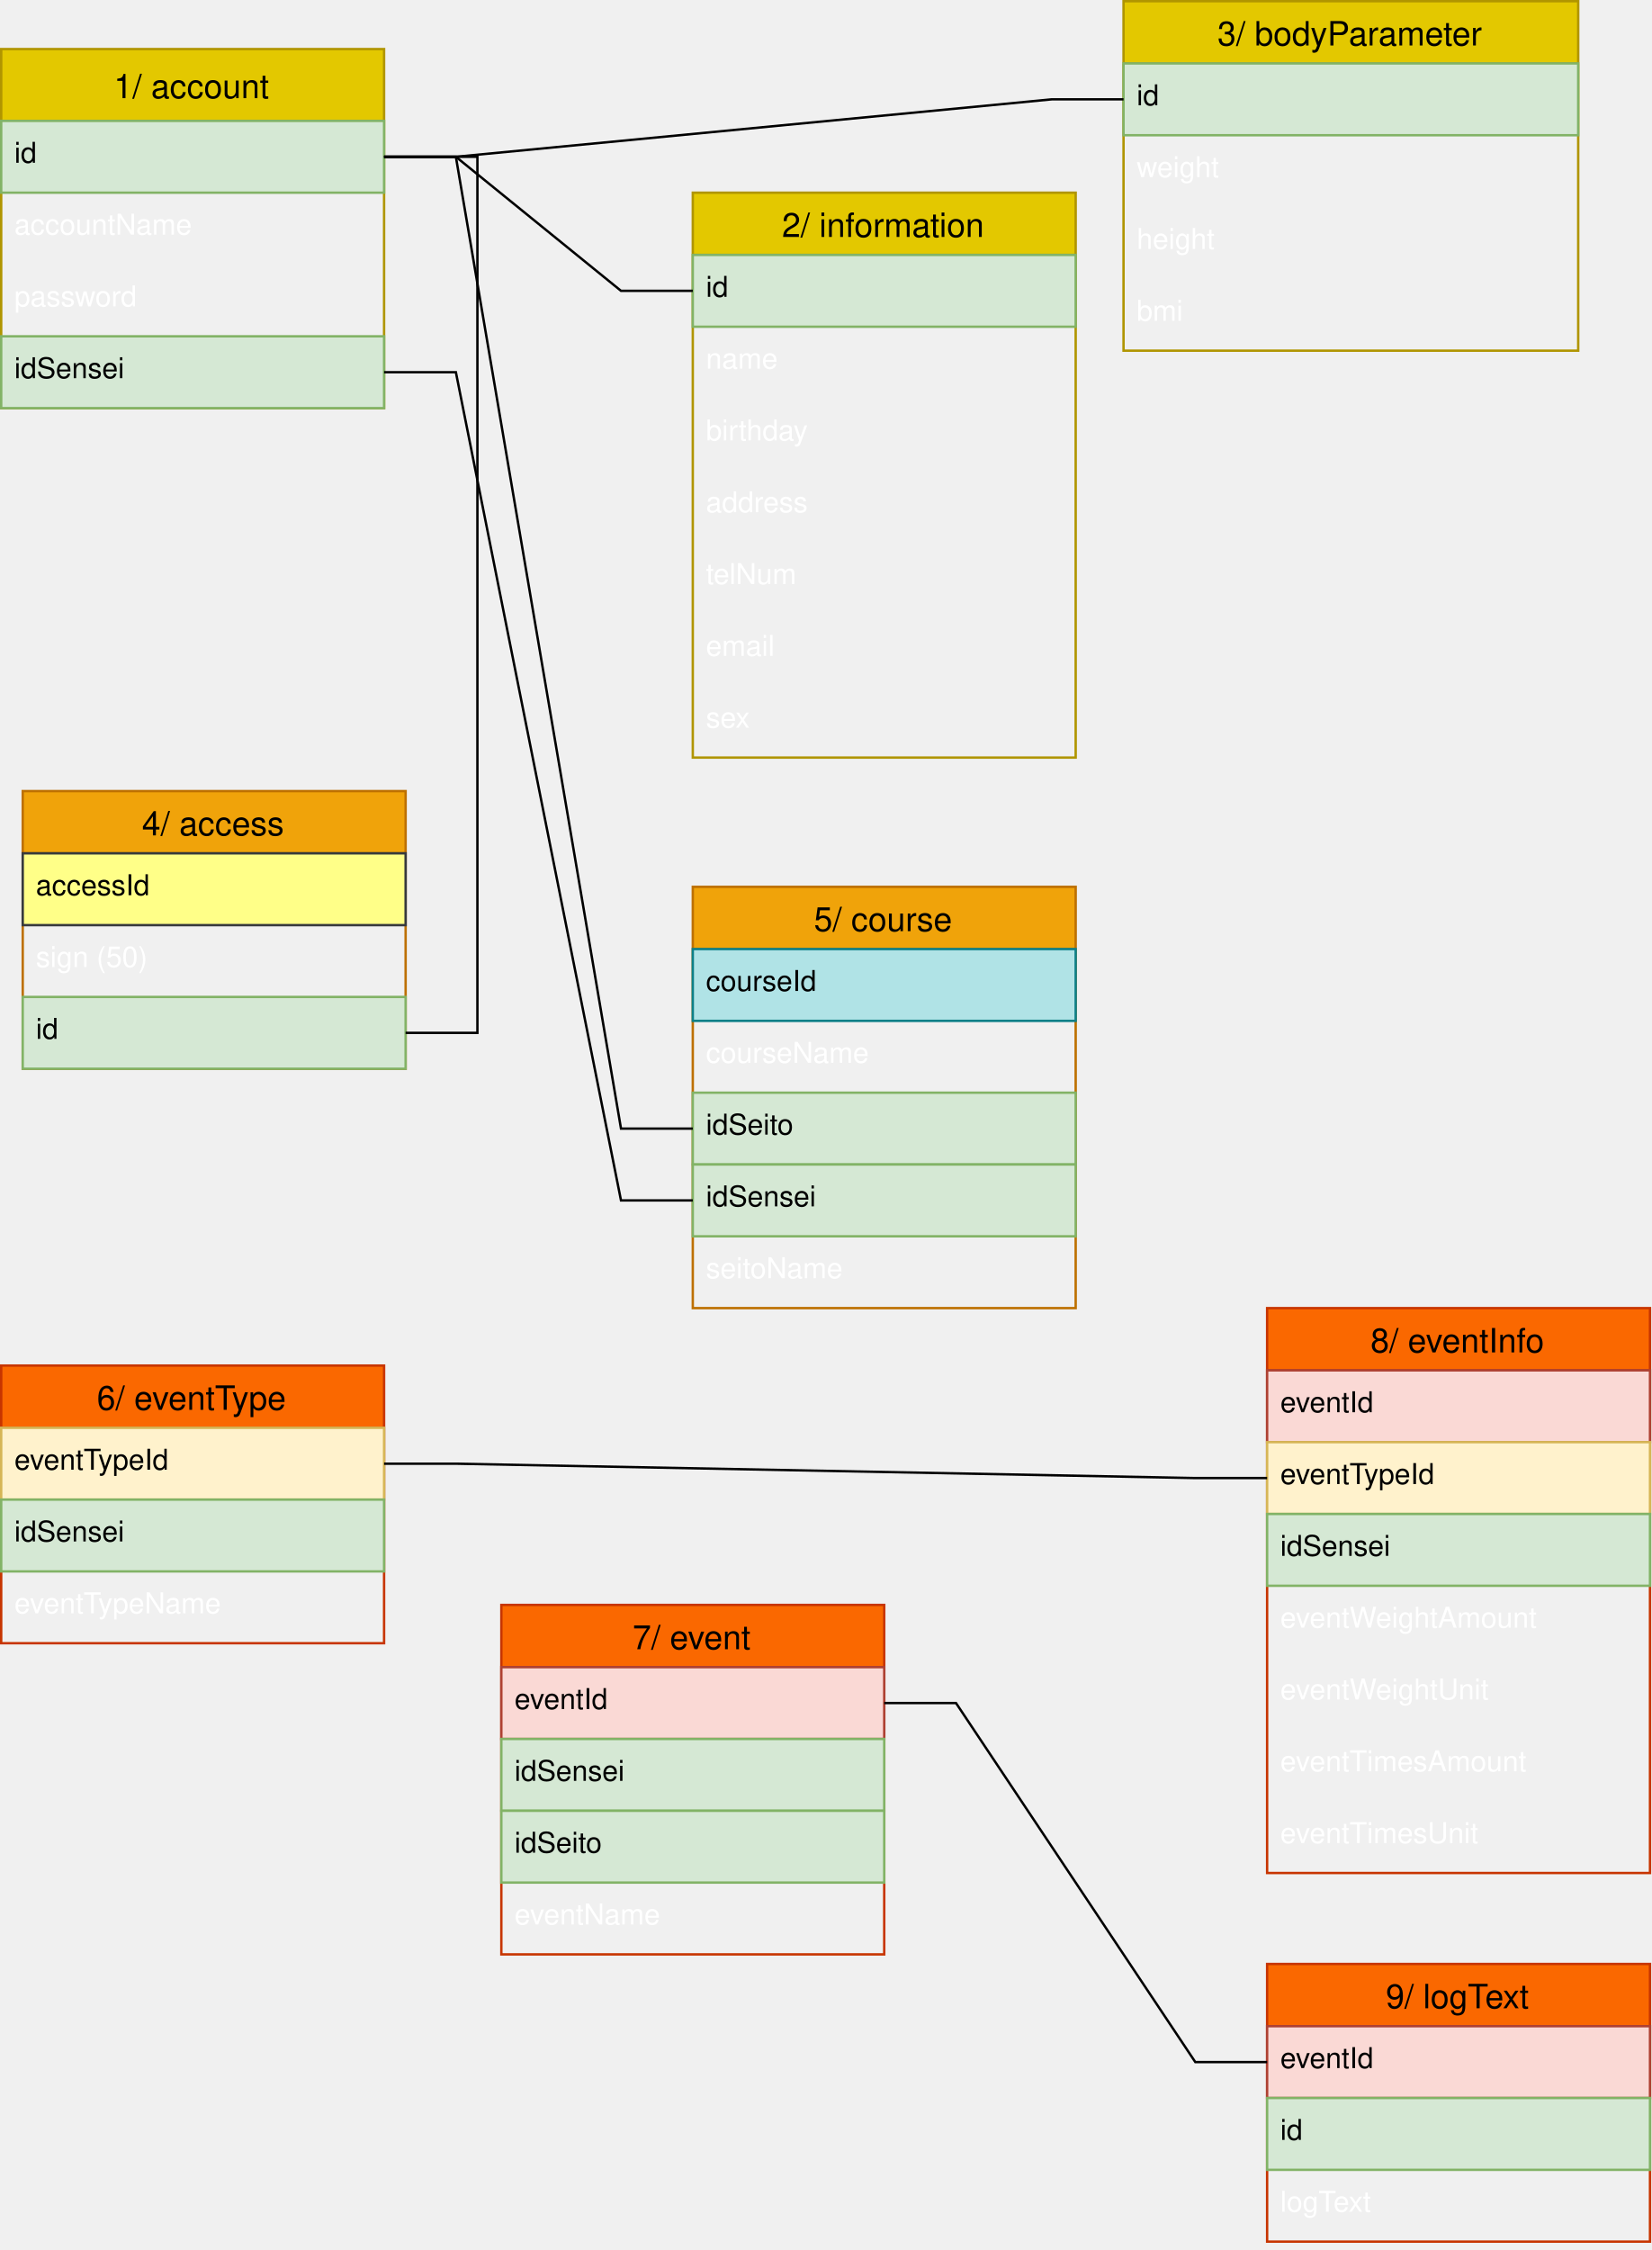
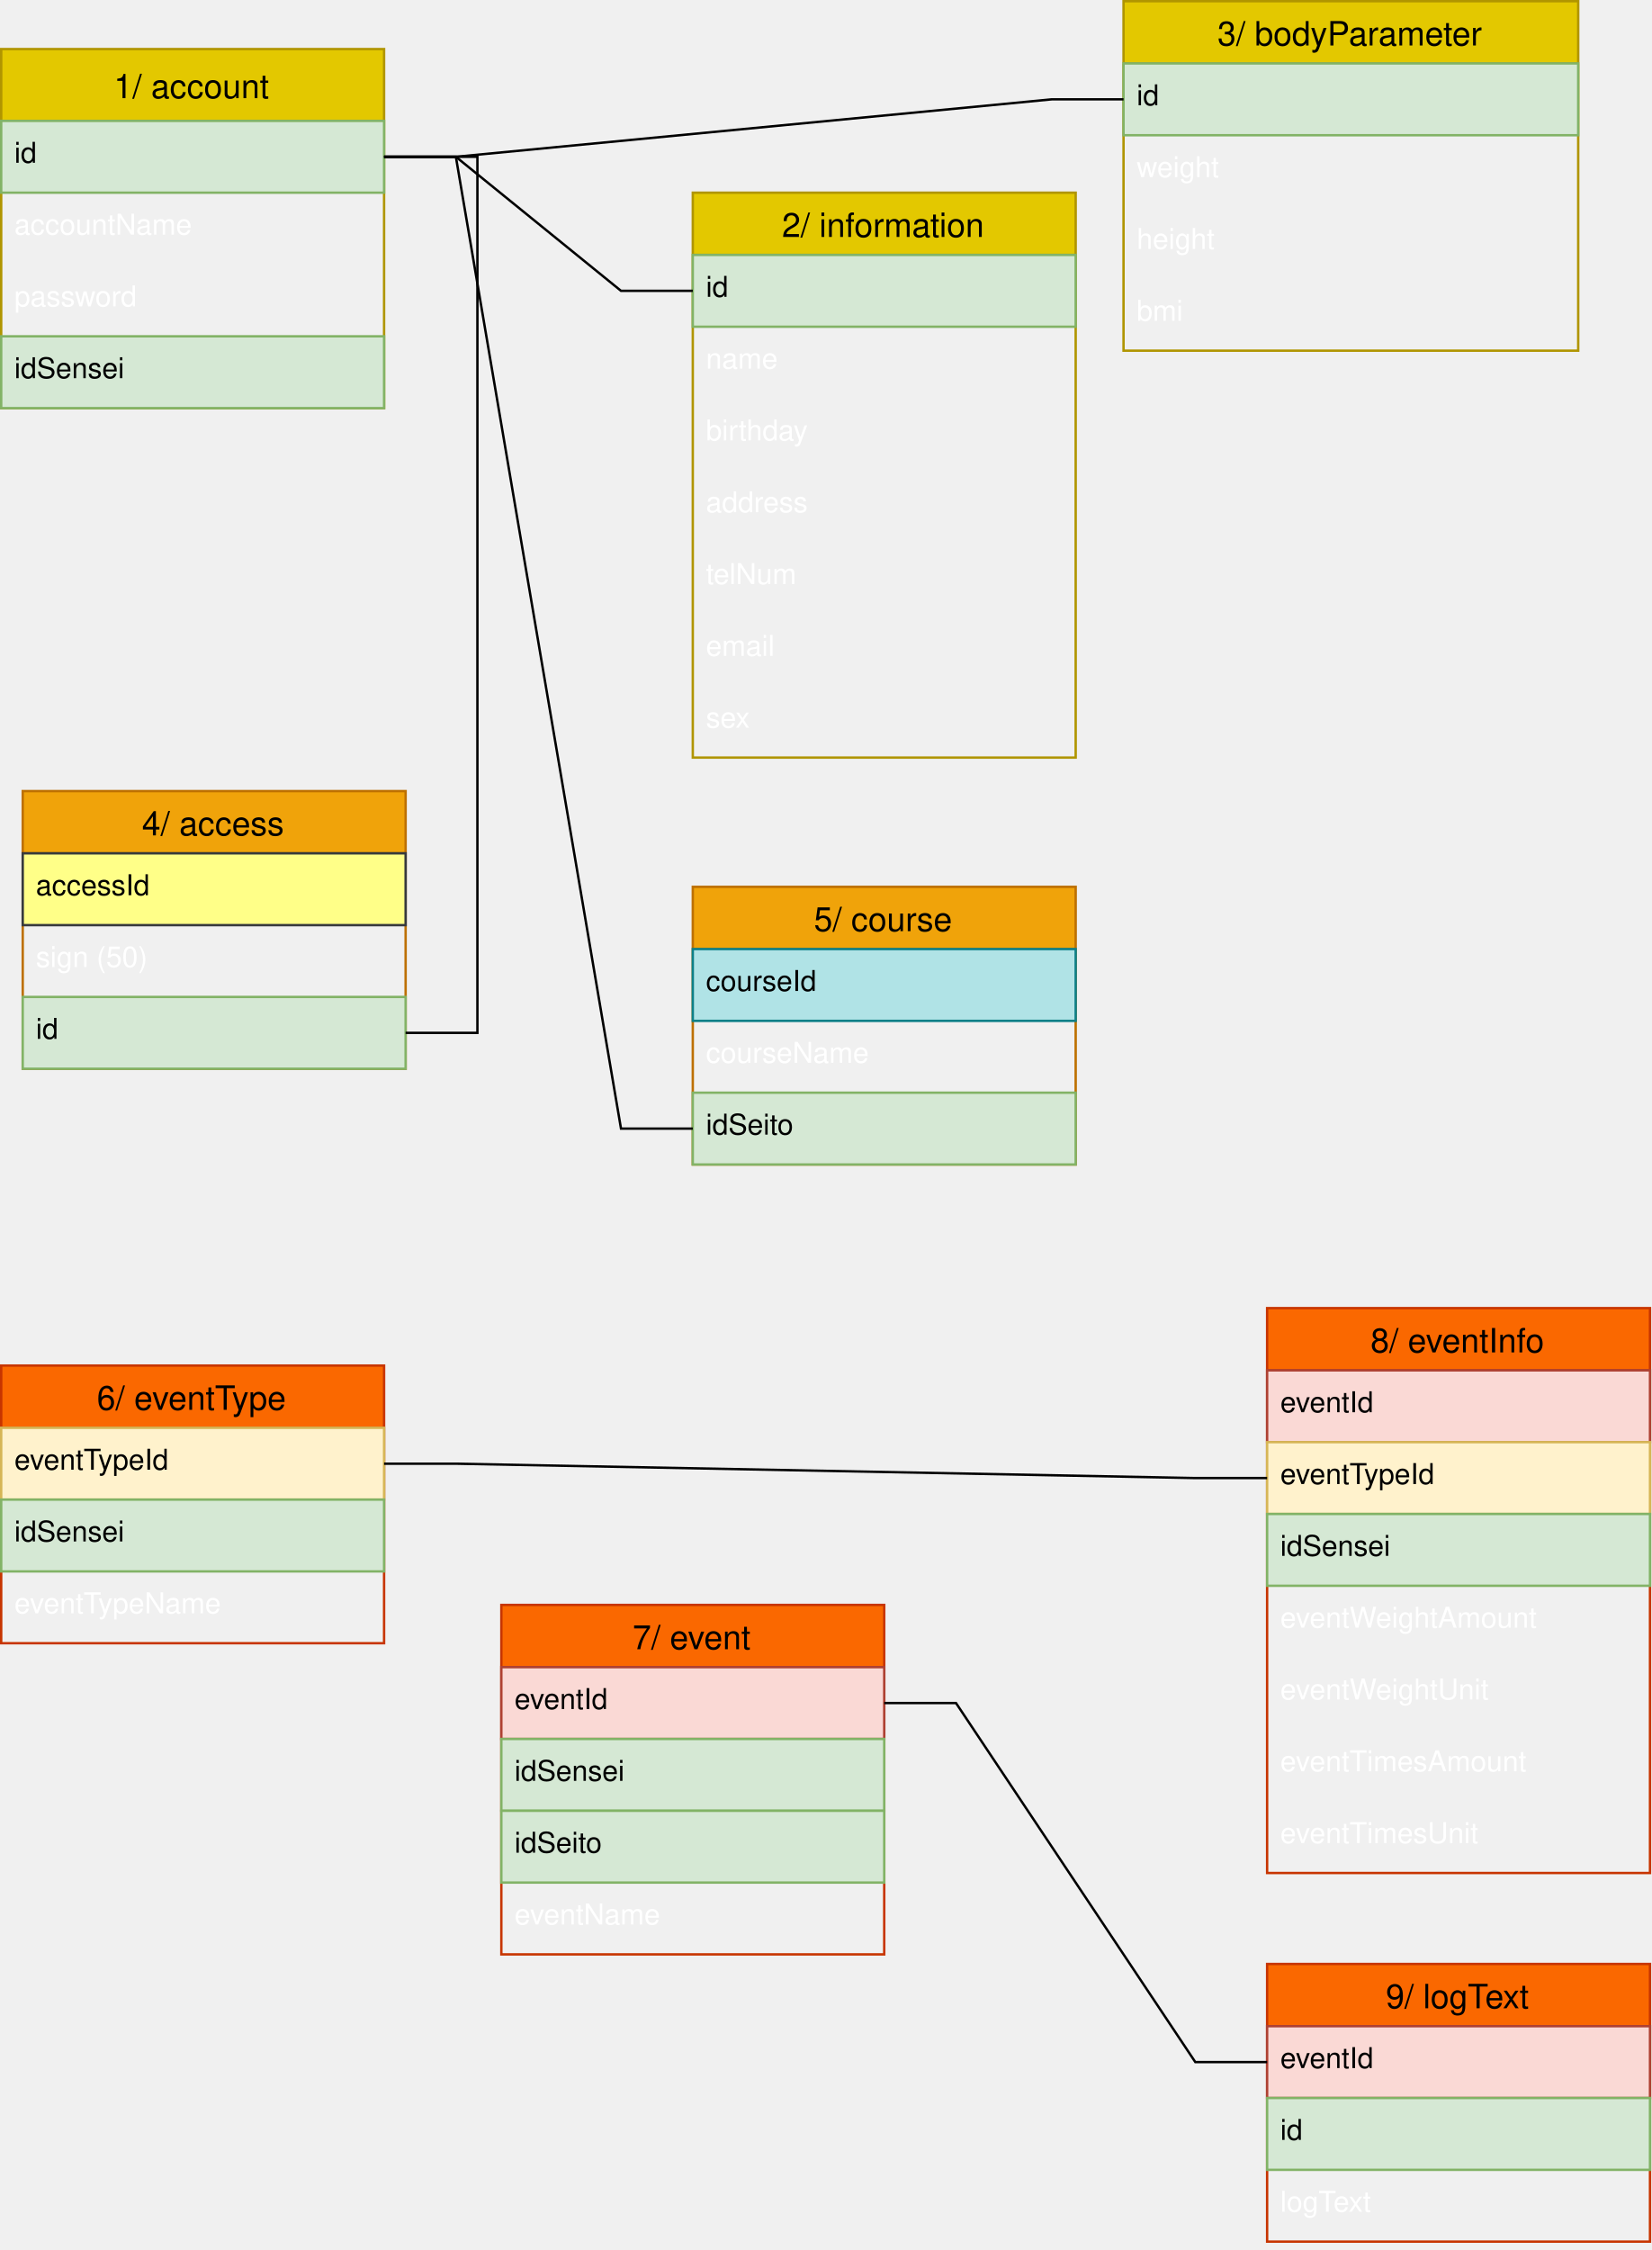
- <svg xmlns="http://www.w3.org/2000/svg" host="65bd71144e" version="1.1" width="690px" height="940px" viewBox="-0.5 -0.5 690 940" content="&lt;mxfile&gt;&lt;diagram id=&quot;vM3FCcPTtVaI9hztQoTt&quot; name=&quot;Page-1&quot;&gt;7V1bc9o4FP41zOw+NOP75bGQtNvZtNtJetl9FLYAT22LsZ0A/fUrXwS2j6EmyAIaMZlMLMuypO+TzvmkIzLSJ9H6fYKWi4/Ex+FIU/z1SL8daZprmfR3nrApEwxDKRPmSeCXSeou4TH4iatElu0p8HHayJgREmbBspnokTjGXtZIQ0lCVs1sMxI237pEcwwSHj0UwtTvgZ8tylRHs3fpf+FgvmBvVi23vBMhlrlqSbpAPlnVkvS7kT5JCMnKv6L1BId537F+KZ97t+futmIJjrM+D7wxx9+e7fl6fBd8vf3b/OdZuX9445SlPKPwqWpwUQJ9Kp6RhLYhIHFV/WzD+iRdBVGIYno1npE4e6zuKPTaWwShf4825CmvU5oh7we7Gi9IEvyk+VFIb6k0gd5OsgpyzWrkeMyfrMpMcErzfGYNVVtJH9G6kfEepRmrDQlDtEyDaVG//MEIJfMgHpMsI1GVCYXBPKZ/e7QsnLA2lbVSjfw6CMMJCUlStF7HuucoSlH9hPzAtTtjxTWLO3kJtXSl+NB0CFmF4jNOMryuJVUQvsckwlmyoVmquzobGBtGuOp6tWOnalVpixozNd2qRkU1IubbsnekoX9UvDmCQy7gEM3e5gxtXtbVZ4421S0L9rJvYsfPez9dIi+I5/d4ljeklvJQtS1PIrQDZ2ExuhaB7+M4ZwPJUIamW2ouSRBnRdvNMf2hXTRRbsyRSd82odfq7pr+5NkTimFMK4yCAi1MebXCObcaDNGOwvvgIPw1CSrQNasf5royEOSMdDXMYxThfqjHpJw6aoBXSVeI9bviMyDW5rmx1jWA9TRIsoWPNhJv/ng7AvHWoflHvk/NaCqR5Y8s9Q3PPW3rAO8Mh5+eIgn3AHAbAuGGAxlHKAglrgPgap99GKsA7ZTWXWLN39FWzo01m0RqWOulQp8Sf0MVMHW7c9kqNXqnRt+nzPZrd0ilozW64TY1ut4h0d0OEm0tBn8W2YBFUqMfpdG34/Akkd6F+nBThwFAX5XvlZaCP9xdOl0s3NC5X0i4h4K7S6aLhdsEcE+jQGI9ANadwn0osOGkrZb+HvI88hTD0TyEp6crV+fpnWU3hj3BbEDPvRjVPECU6mUP2MtQPKd9tXtba+sHvs3seJnWcipRSDs2RhkeUzr5KeDmtpW96ApnIelY7qOX0ZteB4TDYGvBUGhWM84nubNzKpCWQCAhjkuUpiuS9ByXEsQ9ILoiR2PXvPqI4xT3dPHk7Pprt04TCKgB12yNrV/XteH2uhfwZgrSFXTUAt6tzS/IprV+13f63gqFk5iidRliSpEP/R0r3dJd3e/oVvpxnN9v6PdH+AwRNB3rcGk+GjTlD1P5Uxrl05AUGR/TseYi1Q6/QSky9KVjX80s7THVPEkKBY+0x2e0x62gV0Ppa5BtHgYZbp6VHKEGeaKN3iqAK2wGuIbx3MR5qmAdW114KthRCtfhiBmAy57ZYDMAjJkpYZXrHacDKdIqm9BhzrVykBFpmnkNTKGmuetAgVz74Auo0GBUE25Np/n4lDMtByBFhpma0GsG+GF/jpl3TNsVZJsHHBYHye52d0AXLbKIecg49t/mJ/d2GCf5ThX2K6D29SZ97l2QV/32oNuZUiPv7Vz+PIm65HNc5Tp0xClv2kFM6hgoXf4oS0yKLnnGjZod2A38nJNz5xCrTmuFiq1+siLKRlZP7fAFBZlKsyDNabGk7BpQ0Et2CqEb/Sq4w+TD5ZCnFZ6oKubLyKNryo1S+2jNYu1WzfhRiU1vNSrZpXjHz1hQiMQVaXdkHRkMO7F1bsGw7cV0u7d25xEN60CmFBQ5Yi0dYUPVO6TyDPmub16nB3LAldyOrYsU7RbcRpPagDegIsW7DQeoFO+c8RQp3i0o9YoJV0q903EUqtktuGvp1HysD/EMjlDpZ53PzzLNpp9l9j2myOWLQSy4MCD9rMPT+NHxSkL9LCjWCzy/bJb4CEx9a2qZHaZ5NptpnicxFepqOd37JNJ35gmoUF8LbpQUg/R78Z63Uedxkdftcx0fJCrS57Khuq0B+jUOJJynwilyt8SGE25pRIMIp3J4csFT5Jdx2Hu0bYGnHJ0cPFyRX7fhQDStmsDNPV2ApxS4Z9xIaJ61tHrvI/AIynf26Fuphw65z9shdpEa14ErXFIP8QZUqMA9sGgh159Px1KktnWgtnVL6xyS+ZccN2mbL8c2txefnd7fhMDDOLt7dJZcfN47j7u9ET6DYWbxSfKY1SBQijTJLvSx9s3fr9sYH42iSGPswnOPAL5rCt1kfVeP3bQuLUzT0IFNvXFrH6dZ4Esjfm21VTN+YZrubxYtzoIJ67Rhvsfl0KaNr6l2BeleMm2uLVC8hf1LIsfLk+XnjAlvrq6dEhPeLMgajifwAOel8oS+Otn8W7/4L7+4Mdnl7bp+83bDm1/lGcnfgF9a6/CCMdyBFRcuQVwqv17GE71rInLPSxRNaRFFfelE1HKf+B1HoZe7/9pWZt/96zv97n8=&lt;/diagram&gt;&lt;/mxfile&gt;">
+ <svg xmlns="http://www.w3.org/2000/svg" host="65bd71144e" version="1.1" width="690px" height="940px" viewBox="-0.5 -0.5 690 940" content="&lt;mxfile&gt;&lt;diagram id=&quot;vM3FCcPTtVaI9hztQoTt&quot; name=&quot;Page-1&quot;&gt;7V1Zb9s4EP41BnYfGuiwrsfYSbvFpt0i6bH7SEu0TVQSDUmJ7f76pQ5ax8iuHEu0k9AIAmtEUSS/bzgz5DAZ6dNg8yFCq+Un6mF/pCneZqTfjDRNMxX2OxVsc8F4XAgWEfFykVoKHsgvXAh5sUfi4bhWMKHUT8iqLnRpGGI3qclQFNF1vdic+vW3rtACA8GDi3wo/UG8ZJlLbc0q5X9hsljyN6umk98JEC9c9CReIo+uKyL9dqRPI0qT/FuwmWI/HTs+Lvlz7/fc3TUswmHS5YF3xuT7k7XYTG7Jt5u/jX+elLv7d3ZeyxPyH4sOZzWwp8I5jVgfCA2L5idbPibxmgQ+CtnVZE7D5KG4o7Brd0l87w5t6WPapjhB7k9+NVnSiPxi5ZHPbqlMwG5HSQG5ZtZKPKRPFnVGOGZlvvCOqg3RJ7SpFbxDccJbQ30frWIyy9qXPhigaEHCCU0SGhSFkE8WIfvusrpwxPuUt0odp9fE96fUp1HWex3rrq0oWfMj+hNX7kwUx8jupDVU5Er2YXIIWYHiE44SvKmICgg/YBrgJNqyIsVdnSvGlhOuuF6X7FS50i0rzNR0s9CKQiMWu7pL0rAvBW+O4JADOMSKNznDupe0jZmtzXTThKPsGdj20tGPV8gl4eIOz9OOVCT3Rd9SEWUDOPcz7VoSz8NhygaaoATNdtRcURImWd+NCfthQzRVroyRwd42Zddqec1+0uIRwzBkDUYkQwszXq1xyq0aQ7Sj8D6ohL8nwZbPqt0w15WBIOekq2AeogB3Qz2k+dRRAbwQvUCs32efAbE2zo21rgGsZyRKlh7aSrz7x9sWiLcOzT/yPGZGY4ls/8gy3/Dc07YO8E6w//kxkHAPAPdYINxQkXGAiC9xHQBX6+xqrAK0Y9Z2iXX/jrZybqz5JFLBWs8j9Bn1tiwCZm53GrbKGL01Rt8Xme2P3SGVjo7Rx049RtdbQnSnhUQ7i9E/iyzAIhmjHxWj7/TwpCC9DfXhpo4xAH2dv1daiv7hbovTxcINnfulhHsouNvCdLFwGwDuWUAk1gNg3Rq4DwU2nLTV3N9DrksfQ6jNQ3h6uvLiPL2z7MbwJ7gN6LgXoxoHiFK87B67CQoXbKzKtzW2fuDbjJaXaQ2nEvlsYEOU4AmjkxcDbu562YmucBaSjuU+eo070+tA4DDYWjAMNIsZ57Pc2TkVSFMgkBDHFYrjNY066qUEcQ+IjkhtbJtXH3AY444unpxdf+/WaQIBHcM12/HOr2vbcHvbC3hzBekKOmoB78bqL8mmsX7XdfreBQonMUVrM8SMIh+7O1a6qTu61zKs7GPbr0/1uyN8hgyalnW4ONUGTfnDUP6URvk0JEXmx7Ssuchopz+lFJn60rKvZuT2mMU8UQwDHmmPz2iPG0mvY0WoQYabZzlHmEGeaqNrBXCFzwAvQZ/rOM8UrGOzDU8F20rmOhwxA/SyZzbYDABzZnJY5XrH6UCKtMoGdJjTWJkkVJrmvhRTpGk2oGkGQGJvgbkJZt0iyfYe+9lpldvyDhihZRJwM4xD7zo9HlSqbJQuh2OvwGmfcrDn3pO06TcHbVvMZhK39CtSEbP7C3xoY6o4R5F27SAkVQyUNqPHhVE2JE+41rIDWw5fUm6WVle1G2EwX2LhVeSdLJ4q8QUVGUq9Is1usCQfGlDRc7YjoK1+E9zhPsrlkKeRA6UqxvPIo2vKlVL5aPVqrUbL+qMSn94qVLLyCAE/YUH7sC8oQEDmkRl3U0vvLeOuuWJndQ4Q+ki5syFTMoocsWCH8FjVW/zxOfIcz3h1DshOty4yMjDhWr3cfOkbUJERggUVVEYIPeMpMkIwYapjNuHKyP10HIWeUjPh1ohd8bE+hnOoodLPOp+fZRh1P8voehaql78+YMKFAelnHZ7Gj06KEOpnwWA9w/PrdoWPwNQzZ6bRYprn87nmuhJToa6W3b4YK33nPgEV6mvBP++SKemP7D3XQWtO+tv2uY7PRBPpc1kwuq0A+i0kEs5T4RR58t+CE25uREmAY6meveAp8sS/tSe2zfCU2tmDhyvyTL8N0TQrAW7q6QI8ZYB7xo2E+oEuU2iikb0nvpXx0CH3eadiFxnj2nCFS8ZDfQMqNMA9sGgh159Px1JkbGvD2NbJrbNPF19T3KRtvhzb3Fx8tjsft+7DODt74iy5+Lx3Hnc6I3wGw8zzk+RZjkGgFGmSHehj7Zu/37YxPhpFkcbYgYerAHwvKXWTj101d9O8tDTNsQ5s6pVT+dj1Cp+b8WupjZb1l6bpvLJscZ5MWKUN9z0uhzZNfA21LUn3kmnz+hPF+WnVi2GN6tRX107JCa9XZA7HE3hK7FJ5wl4dbf+tXvyXXlwZ/PJmU715sz2RX/zc1evjl9Y4vDDu7cAKuyz/409evPy3Sfrt/w==&lt;/diagram&gt;&lt;/mxfile&gt;">
  <defs>
    <clipPath id="mx-clip-293-111-152-30-0">
      <rect x="293" y="111" width="152" height="30" />
    </clipPath>
    <clipPath id="mx-clip-293-141-152-30-0">
      <rect x="293" y="141" width="152" height="30" />
    </clipPath>
    <clipPath id="mx-clip-293-171-152-30-0">
      <rect x="293" y="171" width="152" height="30" />
    </clipPath>
    <clipPath id="mx-clip-293-201-152-30-0">
      <rect x="293" y="201" width="152" height="30" />
    </clipPath>
    <clipPath id="mx-clip-293-231-152-30-0">
      <rect x="293" y="231" width="152" height="30" />
    </clipPath>
    <clipPath id="mx-clip-293-261-152-30-0">
      <rect x="293" y="261" width="152" height="30" />
    </clipPath>
    <clipPath id="mx-clip-293-291-152-30-0">
      <rect x="293" y="291" width="152" height="30" />
    </clipPath>
    <clipPath id="mx-clip-473-31-182-30-0">
      <rect x="473" y="31" width="182" height="30" />
    </clipPath>
    <clipPath id="mx-clip-473-61-182-30-0">
      <rect x="473" y="61" width="182" height="30" />
    </clipPath>
    <clipPath id="mx-clip-473-91-182-30-0">
      <rect x="473" y="91" width="182" height="30" />
    </clipPath>
    <clipPath id="mx-clip-473-121-182-30-0">
      <rect x="473" y="121" width="182" height="30" />
    </clipPath>
    <clipPath id="mx-clip-4-55-152-30-0">
      <rect x="4" y="55" width="152" height="30" />
    </clipPath>
    <clipPath id="mx-clip-4-85-152-30-0">
      <rect x="4" y="85" width="152" height="30" />
    </clipPath>
    <clipPath id="mx-clip-4-115-152-30-0">
      <rect x="4" y="115" width="152" height="30" />
    </clipPath>
    <clipPath id="mx-clip-4-145-152-30-0">
      <rect x="4" y="145" width="152" height="30" />
    </clipPath>
    <clipPath id="mx-clip-13-361-152-30-0">
      <rect x="13" y="361" width="152" height="30" />
    </clipPath>
    <clipPath id="mx-clip-13-391-152-30-0">
      <rect x="13" y="391" width="152" height="30" />
    </clipPath>
    <clipPath id="mx-clip-13-421-152-30-0">
      <rect x="13" y="421" width="152" height="30" />
    </clipPath>
    <clipPath id="mx-clip-293-401-152-30-0">
      <rect x="293" y="401" width="152" height="30" />
    </clipPath>
    <clipPath id="mx-clip-293-431-152-30-0">
      <rect x="293" y="431" width="152" height="30" />
    </clipPath>
    <clipPath id="mx-clip-293-461-152-30-0">
      <rect x="293" y="461" width="152" height="30" />
-     </clipPath>
-     <clipPath id="mx-clip-293-491-152-30-0">
-       <rect x="293" y="491" width="152" height="30" />
-     </clipPath>
-     <clipPath id="mx-clip-293-521-152-30-0">
-       <rect x="293" y="521" width="152" height="30" />
    </clipPath>
    <clipPath id="mx-clip-213-701-152-30-0">
      <rect x="213" y="701" width="152" height="30" />
    </clipPath>
    <clipPath id="mx-clip-213-731-152-30-0">
      <rect x="213" y="731" width="152" height="30" />
    </clipPath>
    <clipPath id="mx-clip-213-761-152-30-0">
      <rect x="213" y="761" width="152" height="30" />
    </clipPath>
    <clipPath id="mx-clip-213-791-152-30-0">
      <rect x="213" y="791" width="152" height="30" />
    </clipPath>
    <clipPath id="mx-clip-533-577-152-30-0">
      <rect x="533" y="577" width="152" height="30" />
    </clipPath>
    <clipPath id="mx-clip-533-607-152-30-0">
      <rect x="533" y="607" width="152" height="30" />
    </clipPath>
    <clipPath id="mx-clip-533-637-152-30-0">
      <rect x="533" y="637" width="152" height="30" />
    </clipPath>
    <clipPath id="mx-clip-533-667-152-30-0">
      <rect x="533" y="667" width="152" height="30" />
    </clipPath>
    <clipPath id="mx-clip-533-697-152-30-0">
      <rect x="533" y="697" width="152" height="30" />
    </clipPath>
    <clipPath id="mx-clip-533-727-152-30-0">
      <rect x="533" y="727" width="152" height="30" />
    </clipPath>
    <clipPath id="mx-clip-533-757-152-30-0">
      <rect x="533" y="757" width="152" height="30" />
    </clipPath>
    <clipPath id="mx-clip-4-601-152-30-0">
      <rect x="4" y="601" width="152" height="30" />
    </clipPath>
    <clipPath id="mx-clip-4-631-152-30-0">
      <rect x="4" y="631" width="152" height="30" />
    </clipPath>
    <clipPath id="mx-clip-4-661-152-30-0">
      <rect x="4" y="661" width="152" height="30" />
    </clipPath>
    <clipPath id="mx-clip-533-851-152-30-0">
      <rect x="533" y="851" width="152" height="30" />
    </clipPath>
    <clipPath id="mx-clip-533-881-152-30-0">
      <rect x="533" y="881" width="152" height="30" />
    </clipPath>
    <clipPath id="mx-clip-533-911-152-30-0">
      <rect x="533" y="911" width="152" height="30" />
    </clipPath>
  </defs>
  <g>
    <path d="M 289 106 L 289 80 L 449 80 L 449 106" fill="#e3c800" stroke="#b09500" stroke-miterlimit="10" pointer-events="all" />
    <path d="M 289 106 L 289 316 L 449 316 L 449 106" fill="none" stroke="#b09500" stroke-miterlimit="10" pointer-events="none" />
    <path d="M 289 106 L 449 106" fill="none" stroke="#b09500" stroke-miterlimit="10" pointer-events="none" />
    <g fill="#000000" font-family="Helvetica" pointer-events="none" text-anchor="middle" font-size="14px">
      <text x="368.5" y="98.5">
                2/ information
            </text>
    </g>
    <rect x="289" y="106" width="160" height="30" fill="#d5e8d4" stroke="#82b366" pointer-events="none" />
    <g fill="#000000" font-family="Helvetica" pointer-events="none" clip-path="url(#mx-clip-293-111-152-30-0)" font-size="12px">
      <text x="294.5" y="123.5">
                id
            </text>
    </g>
    <g fill="#FFFFFF" font-family="Helvetica" pointer-events="none" clip-path="url(#mx-clip-293-141-152-30-0)" font-size="12px">
      <text x="294.5" y="153.5">
                name
            </text>
    </g>
    <g fill="#FFFFFF" font-family="Helvetica" pointer-events="none" clip-path="url(#mx-clip-293-171-152-30-0)" font-size="12px">
      <text x="294.5" y="183.5">
                birthday
            </text>
    </g>
    <g fill="#FFFFFF" font-family="Helvetica" pointer-events="none" clip-path="url(#mx-clip-293-201-152-30-0)" font-size="12px">
      <text x="294.5" y="213.5">
                address
            </text>
    </g>
    <g fill="#FFFFFF" font-family="Helvetica" pointer-events="none" clip-path="url(#mx-clip-293-231-152-30-0)" font-size="12px">
      <text x="294.5" y="243.5">
                telNum
            </text>
    </g>
    <g fill="#FFFFFF" font-family="Helvetica" pointer-events="none" clip-path="url(#mx-clip-293-261-152-30-0)" font-size="12px">
      <text x="294.5" y="273.5">
                email
            </text>
    </g>
    <g fill="#FFFFFF" font-family="Helvetica" pointer-events="none" clip-path="url(#mx-clip-293-291-152-30-0)" font-size="12px">
      <text x="294.5" y="303.5">
                sex
            </text>
    </g>
    <path d="M 469 26 L 469 0 L 659 0 L 659 26" fill="#e3c800" stroke="#b09500" stroke-miterlimit="10" pointer-events="none" />
    <path d="M 469 26 L 469 146 L 659 146 L 659 26" fill="none" stroke="#b09500" stroke-miterlimit="10" pointer-events="none" />
    <path d="M 469 26 L 659 26" fill="none" stroke="#b09500" stroke-miterlimit="10" pointer-events="none" />
    <g fill="#000000" font-family="Helvetica" pointer-events="none" text-anchor="middle" font-size="14px">
      <text x="563.5" y="18.5">
                3/ bodyParameter
            </text>
    </g>
    <rect x="469" y="26" width="190" height="30" fill="#d5e8d4" stroke="#82b366" pointer-events="none" />
    <g fill="#000000" font-family="Helvetica" pointer-events="none" clip-path="url(#mx-clip-473-31-182-30-0)" font-size="12px">
      <text x="474.5" y="43.5">
                id
            </text>
    </g>
    <g fill="#FFFFFF" font-family="Helvetica" pointer-events="none" clip-path="url(#mx-clip-473-61-182-30-0)" font-size="12px">
      <text x="474.5" y="73.5">
                weight
            </text>
    </g>
    <g fill="#FFFFFF" font-family="Helvetica" pointer-events="none" clip-path="url(#mx-clip-473-91-182-30-0)" font-size="12px">
      <text x="474.5" y="103.5">
                height
            </text>
    </g>
    <g fill="#FFFFFF" font-family="Helvetica" pointer-events="none" clip-path="url(#mx-clip-473-121-182-30-0)" font-size="12px">
      <text x="474.5" y="133.5">
                bmi
            </text>
    </g>
    <path d="M 0 50 L 0 20 L 160 20 L 160 50" fill="#e3c800" stroke="#b09500" stroke-miterlimit="10" pointer-events="none" />
    <path d="M 0 50 L 0 170 L 160 170 L 160 50" fill="none" stroke="#b09500" stroke-miterlimit="10" pointer-events="none" />
    <path d="M 0 50 L 160 50" fill="none" stroke="#b09500" stroke-miterlimit="10" pointer-events="none" />
    <g fill="#000000" font-family="Helvetica" pointer-events="none" text-anchor="middle" font-size="14px">
      <text x="79.5" y="40.5">
                1/ account
            </text>
    </g>
    <rect x="0" y="50" width="160" height="30" fill="#d5e8d4" stroke="#82b366" pointer-events="none" />
    <g fill="#000000" font-family="Helvetica" pointer-events="none" clip-path="url(#mx-clip-4-55-152-30-0)" font-size="12px">
      <text x="5.5" y="67.5">
                id
            </text>
    </g>
    <g fill="#FFFFFF" font-family="Helvetica" pointer-events="none" clip-path="url(#mx-clip-4-85-152-30-0)" font-size="12px">
      <text x="5.5" y="97.5">
                accountName
            </text>
    </g>
    <g fill="#FFFFFF" font-family="Helvetica" pointer-events="none" clip-path="url(#mx-clip-4-115-152-30-0)" font-size="12px">
      <text x="5.5" y="127.5">
                password
            </text>
    </g>
    <rect x="0" y="140" width="160" height="30" fill="#d5e8d4" stroke="#82b366" pointer-events="none" />
    <g fill="#000000" font-family="Helvetica" pointer-events="none" clip-path="url(#mx-clip-4-145-152-30-0)" font-size="12px">
      <text x="5.5" y="157.5">
                idSensei
            </text>
    </g>
    <path d="M 9 356 L 9 330 L 169 330 L 169 356" fill="#f0a30a" stroke="#bd7000" stroke-miterlimit="10" pointer-events="none" />
    <path d="M 9 356 L 9 446 L 169 446 L 169 356" fill="none" stroke="#bd7000" stroke-miterlimit="10" pointer-events="none" />
    <path d="M 9 356 L 169 356" fill="none" stroke="#bd7000" stroke-miterlimit="10" pointer-events="none" />
    <g fill="#000000" font-family="Helvetica" pointer-events="none" text-anchor="middle" font-size="14px">
      <text x="88.5" y="348.5">
                4/ access
            </text>
    </g>
    <rect x="9" y="356" width="160" height="30" fill="#ffff88" stroke="#36393d" pointer-events="none" />
    <g fill="#000000" font-family="Helvetica" pointer-events="none" clip-path="url(#mx-clip-13-361-152-30-0)" font-size="12px">
      <text x="14.5" y="373.5">
                accessId
            </text>
    </g>
    <g fill="#FFFFFF" font-family="Helvetica" pointer-events="none" clip-path="url(#mx-clip-13-391-152-30-0)" font-size="12px">
      <text x="14.5" y="403.5">
                sign (50)
            </text>
    </g>
    <rect x="9" y="416" width="160" height="30" fill="#d5e8d4" stroke="#82b366" pointer-events="none" />
    <g fill="#000000" font-family="Helvetica" pointer-events="none" clip-path="url(#mx-clip-13-421-152-30-0)" font-size="12px">
      <text x="14.5" y="433.5">
                id
            </text>
    </g>
    <path d="M 289 396 L 289 370 L 449 370 L 449 396" fill="#f0a30a" stroke="#bd7000" stroke-miterlimit="10" pointer-events="none" />
-     <path d="M 289 396 L 289 546 L 449 546 L 449 396" fill="none" stroke="#bd7000" stroke-miterlimit="10" pointer-events="none" />
+     <path d="M 289 396 L 289 486 L 449 486 L 449 396" fill="none" stroke="#bd7000" stroke-miterlimit="10" pointer-events="none" />
    <path d="M 289 396 L 449 396" fill="none" stroke="#bd7000" stroke-miterlimit="10" pointer-events="none" />
    <g fill="#000000" font-family="Helvetica" pointer-events="none" text-anchor="middle" font-size="14px">
      <text x="368.5" y="388.5">
                5/ course
            </text>
    </g>
    <rect x="289" y="396" width="160" height="30" fill="#b0e3e6" stroke="#0e8088" pointer-events="none" />
    <g fill="#000000" font-family="Helvetica" pointer-events="none" clip-path="url(#mx-clip-293-401-152-30-0)" font-size="12px">
      <text x="294.5" y="413.5">
                courseId
            </text>
    </g>
    <g fill="#FFFFFF" font-family="Helvetica" pointer-events="none" clip-path="url(#mx-clip-293-431-152-30-0)" font-size="12px">
      <text x="294.5" y="443.5">
                courseName
            </text>
    </g>
    <rect x="289" y="456" width="160" height="30" fill="#d5e8d4" stroke="#82b366" pointer-events="none" />
    <g fill="#000000" font-family="Helvetica" pointer-events="none" clip-path="url(#mx-clip-293-461-152-30-0)" font-size="12px">
      <text x="294.5" y="473.5">
                idSeito
-             </text>
-     </g>
-     <rect x="289" y="486" width="160" height="30" fill="#d5e8d4" stroke="#82b366" pointer-events="none" />
-     <g fill="#000000" font-family="Helvetica" pointer-events="none" clip-path="url(#mx-clip-293-491-152-30-0)" font-size="12px">
-       <text x="294.5" y="503.5">
-                 idSensei
-             </text>
-     </g>
-     <g fill="#FFFFFF" font-family="Helvetica" pointer-events="none" clip-path="url(#mx-clip-293-521-152-30-0)" font-size="12px">
-       <text x="294.5" y="533.5">
-                 seitoName
            </text>
    </g>
    <path d="M 160 65 L 190 65 L 259 121 L 289 121" fill="none" stroke="rgb(0, 0, 0)" stroke-miterlimit="10" pointer-events="none" />
    <path d="M 160 65 L 190 65 L 439 41 L 469 41" fill="none" stroke="rgb(0, 0, 0)" stroke-miterlimit="10" pointer-events="none" />
    <path d="M 209 696 L 209 670 L 369 670 L 369 696" fill="#fa6800" stroke="#c73500" stroke-miterlimit="10" pointer-events="none" />
    <path d="M 209 696 L 209 816 L 369 816 L 369 696" fill="none" stroke="#c73500" stroke-miterlimit="10" pointer-events="none" />
    <path d="M 209 696 L 369 696" fill="none" stroke="#c73500" stroke-miterlimit="10" pointer-events="none" />
    <g fill="#000000" font-family="Helvetica" pointer-events="none" text-anchor="middle" font-size="14px">
      <text x="288.5" y="688.5">
                7/ event
            </text>
    </g>
    <rect x="209" y="696" width="160" height="30" fill="#fad9d5" stroke="#ae4132" pointer-events="none" />
    <g fill="#000000" font-family="Helvetica" pointer-events="none" clip-path="url(#mx-clip-213-701-152-30-0)" font-size="12px">
      <text x="214.5" y="713.5">
                eventId
            </text>
    </g>
    <rect x="209" y="726" width="160" height="30" fill="#d5e8d4" stroke="#82b366" pointer-events="none" />
    <g fill="#000000" font-family="Helvetica" pointer-events="none" clip-path="url(#mx-clip-213-731-152-30-0)" font-size="12px">
      <text x="214.5" y="743.5">
                idSensei
            </text>
    </g>
    <rect x="209" y="756" width="160" height="30" fill="#d5e8d4" stroke="#82b366" pointer-events="none" />
    <g fill="#000000" font-family="Helvetica" pointer-events="none" clip-path="url(#mx-clip-213-761-152-30-0)" font-size="12px">
      <text x="214.5" y="773.5">
                idSeito
            </text>
    </g>
    <g fill="#FFFFFF" font-family="Helvetica" pointer-events="none" clip-path="url(#mx-clip-213-791-152-30-0)" font-size="12px">
      <text x="214.5" y="803.5">
                eventName
            </text>
    </g>
    <path d="M 529 572 L 529 546 L 689 546 L 689 572" fill="#fa6800" stroke="#c73500" stroke-miterlimit="10" pointer-events="none" />
    <path d="M 529 572 L 529 782 L 689 782 L 689 572" fill="none" stroke="#c73500" stroke-miterlimit="10" pointer-events="none" />
    <path d="M 529 572 L 689 572" fill="none" stroke="#c73500" stroke-miterlimit="10" pointer-events="none" />
    <g fill="#000000" font-family="Helvetica" pointer-events="none" text-anchor="middle" font-size="14px">
      <text x="608.5" y="564.5">
                8/ eventInfo
            </text>
    </g>
    <rect x="529" y="572" width="160" height="30" fill="#fad9d5" stroke="#ae4132" pointer-events="none" />
    <g fill="#000000" font-family="Helvetica" pointer-events="none" clip-path="url(#mx-clip-533-577-152-30-0)" font-size="12px">
      <text x="534.5" y="589.5">
                eventId
            </text>
    </g>
    <rect x="529" y="602" width="160" height="30" fill="#fff2cc" stroke="#d6b656" pointer-events="none" />
    <g fill="#000000" font-family="Helvetica" pointer-events="none" clip-path="url(#mx-clip-533-607-152-30-0)" font-size="12px">
      <text x="534.5" y="619.5">
                eventTypeId
            </text>
    </g>
    <rect x="529" y="632" width="160" height="30" fill="#d5e8d4" stroke="#82b366" pointer-events="none" />
    <g fill="#000000" font-family="Helvetica" pointer-events="none" clip-path="url(#mx-clip-533-637-152-30-0)" font-size="12px">
      <text x="534.5" y="649.5">
                idSensei
            </text>
    </g>
    <g fill="#FFFFFF" font-family="Helvetica" pointer-events="none" clip-path="url(#mx-clip-533-667-152-30-0)" font-size="12px">
      <text x="534.5" y="679.5">
                eventWeightAmount
            </text>
    </g>
    <g fill="#FFFFFF" font-family="Helvetica" pointer-events="none" clip-path="url(#mx-clip-533-697-152-30-0)" font-size="12px">
      <text x="534.5" y="709.5">
                eventWeightUnit
            </text>
    </g>
    <g fill="#FFFFFF" font-family="Helvetica" pointer-events="none" clip-path="url(#mx-clip-533-727-152-30-0)" font-size="12px">
      <text x="534.5" y="739.5">
                eventTimesAmount
            </text>
    </g>
    <g fill="#FFFFFF" font-family="Helvetica" pointer-events="none" clip-path="url(#mx-clip-533-757-152-30-0)" font-size="12px">
      <text x="534.5" y="769.5">
                eventTimesUnit
            </text>
    </g>
    <path d="M 0 596 L 0 570 L 160 570 L 160 596" fill="#fa6800" stroke="#c73500" stroke-miterlimit="10" pointer-events="none" />
    <path d="M 0 596 L 0 686 L 160 686 L 160 596" fill="none" stroke="#c73500" stroke-miterlimit="10" pointer-events="none" />
    <path d="M 0 596 L 160 596" fill="none" stroke="#c73500" stroke-miterlimit="10" pointer-events="none" />
    <g fill="#000000" font-family="Helvetica" pointer-events="none" text-anchor="middle" font-size="14px">
      <text x="79.5" y="588.5">
                6/ eventType
            </text>
    </g>
    <rect x="0" y="596" width="160" height="30" fill="#fff2cc" stroke="#d6b656" pointer-events="none" />
    <g fill="#000000" font-family="Helvetica" pointer-events="none" clip-path="url(#mx-clip-4-601-152-30-0)" font-size="12px">
      <text x="5.5" y="613.5">
                eventTypeId
            </text>
    </g>
    <rect x="0" y="626" width="160" height="30" fill="#d5e8d4" stroke="#82b366" pointer-events="none" />
    <g fill="#000000" font-family="Helvetica" pointer-events="none" clip-path="url(#mx-clip-4-631-152-30-0)" font-size="12px">
      <text x="5.5" y="643.5">
                idSensei
            </text>
    </g>
    <g fill="#FFFFFF" font-family="Helvetica" pointer-events="none" clip-path="url(#mx-clip-4-661-152-30-0)" font-size="12px">
      <text x="5.5" y="673.5">
                eventTypeName
            </text>
    </g>
    <path d="M 529 846 L 529 820 L 689 820 L 689 846" fill="#fa6800" stroke="#c73500" stroke-miterlimit="10" pointer-events="none" />
    <path d="M 529 846 L 529 936 L 689 936 L 689 846" fill="none" stroke="#c73500" stroke-miterlimit="10" pointer-events="none" />
    <path d="M 529 846 L 689 846" fill="none" stroke="#c73500" stroke-miterlimit="10" pointer-events="none" />
    <g fill="#000000" font-family="Helvetica" pointer-events="none" text-anchor="middle" font-size="14px">
      <text x="608.5" y="838.5">
                9/ logText
            </text>
    </g>
    <rect x="529" y="846" width="160" height="30" fill="#fad9d5" stroke="#ae4132" pointer-events="none" />
    <g fill="#000000" font-family="Helvetica" pointer-events="none" clip-path="url(#mx-clip-533-851-152-30-0)" font-size="12px">
      <text x="534.5" y="863.5">
                eventId
            </text>
    </g>
    <rect x="529" y="876" width="160" height="30" fill="#d5e8d4" stroke="#82b366" pointer-events="none" />
    <g fill="#000000" font-family="Helvetica" pointer-events="none" clip-path="url(#mx-clip-533-881-152-30-0)" font-size="12px">
      <text x="534.5" y="893.5">
                id
            </text>
    </g>
    <g fill="#FFFFFF" font-family="Helvetica" pointer-events="none" clip-path="url(#mx-clip-533-911-152-30-0)" font-size="12px">
      <text x="534.5" y="923.5">
                logText
            </text>
    </g>
    <path d="M 160 611 L 190 611 L 499 617 L 529 617" fill="none" stroke="rgb(0, 0, 0)" stroke-miterlimit="10" pointer-events="none" />
    <path d="M 369 711 L 399 711 L 499 861 L 529 861" fill="none" stroke="rgb(0, 0, 0)" stroke-miterlimit="10" pointer-events="none" />
    <path d="M 160 65 L 199 65 L 199 431 L 169 431" fill="none" stroke="rgb(0, 0, 0)" stroke-miterlimit="10" pointer-events="none" />
    <path d="M 160 65 L 190 65 L 259 471 L 289 471" fill="none" stroke="rgb(0, 0, 0)" stroke-miterlimit="10" pointer-events="none" />
-     <path d="M 160 155 L 190 155 L 259 501 L 289 501" fill="none" stroke="rgb(0, 0, 0)" stroke-miterlimit="10" pointer-events="none" />
  </g>
</svg>
